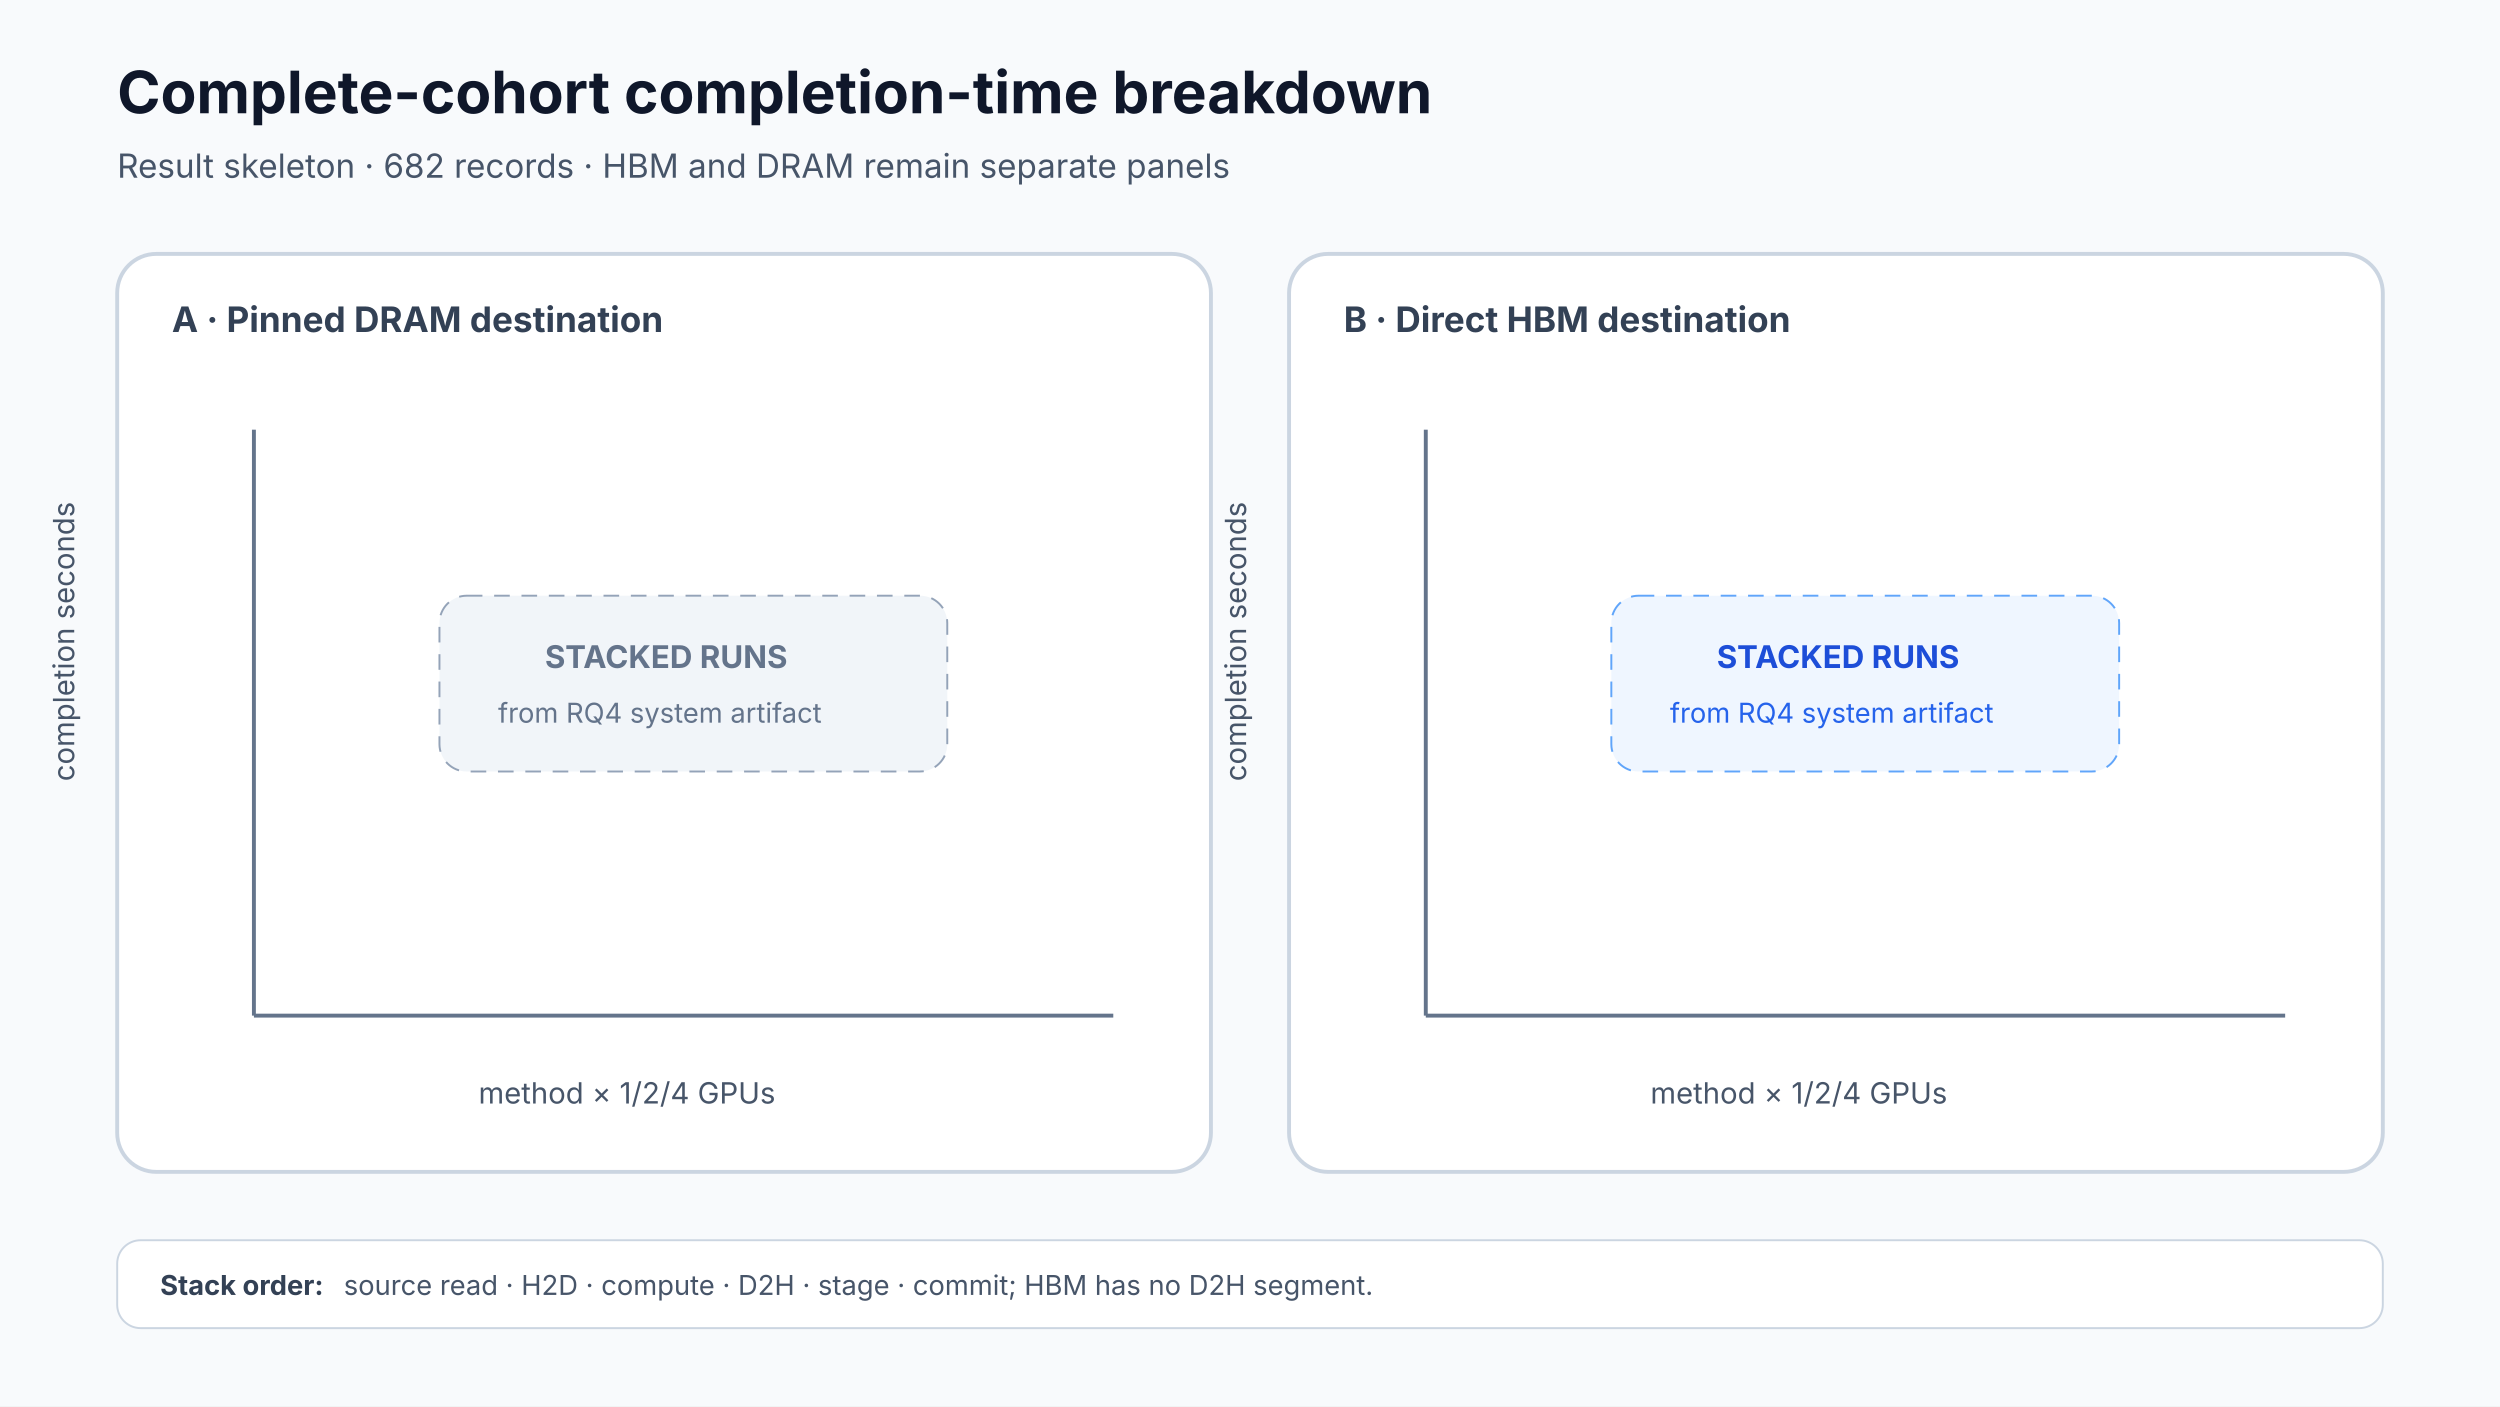
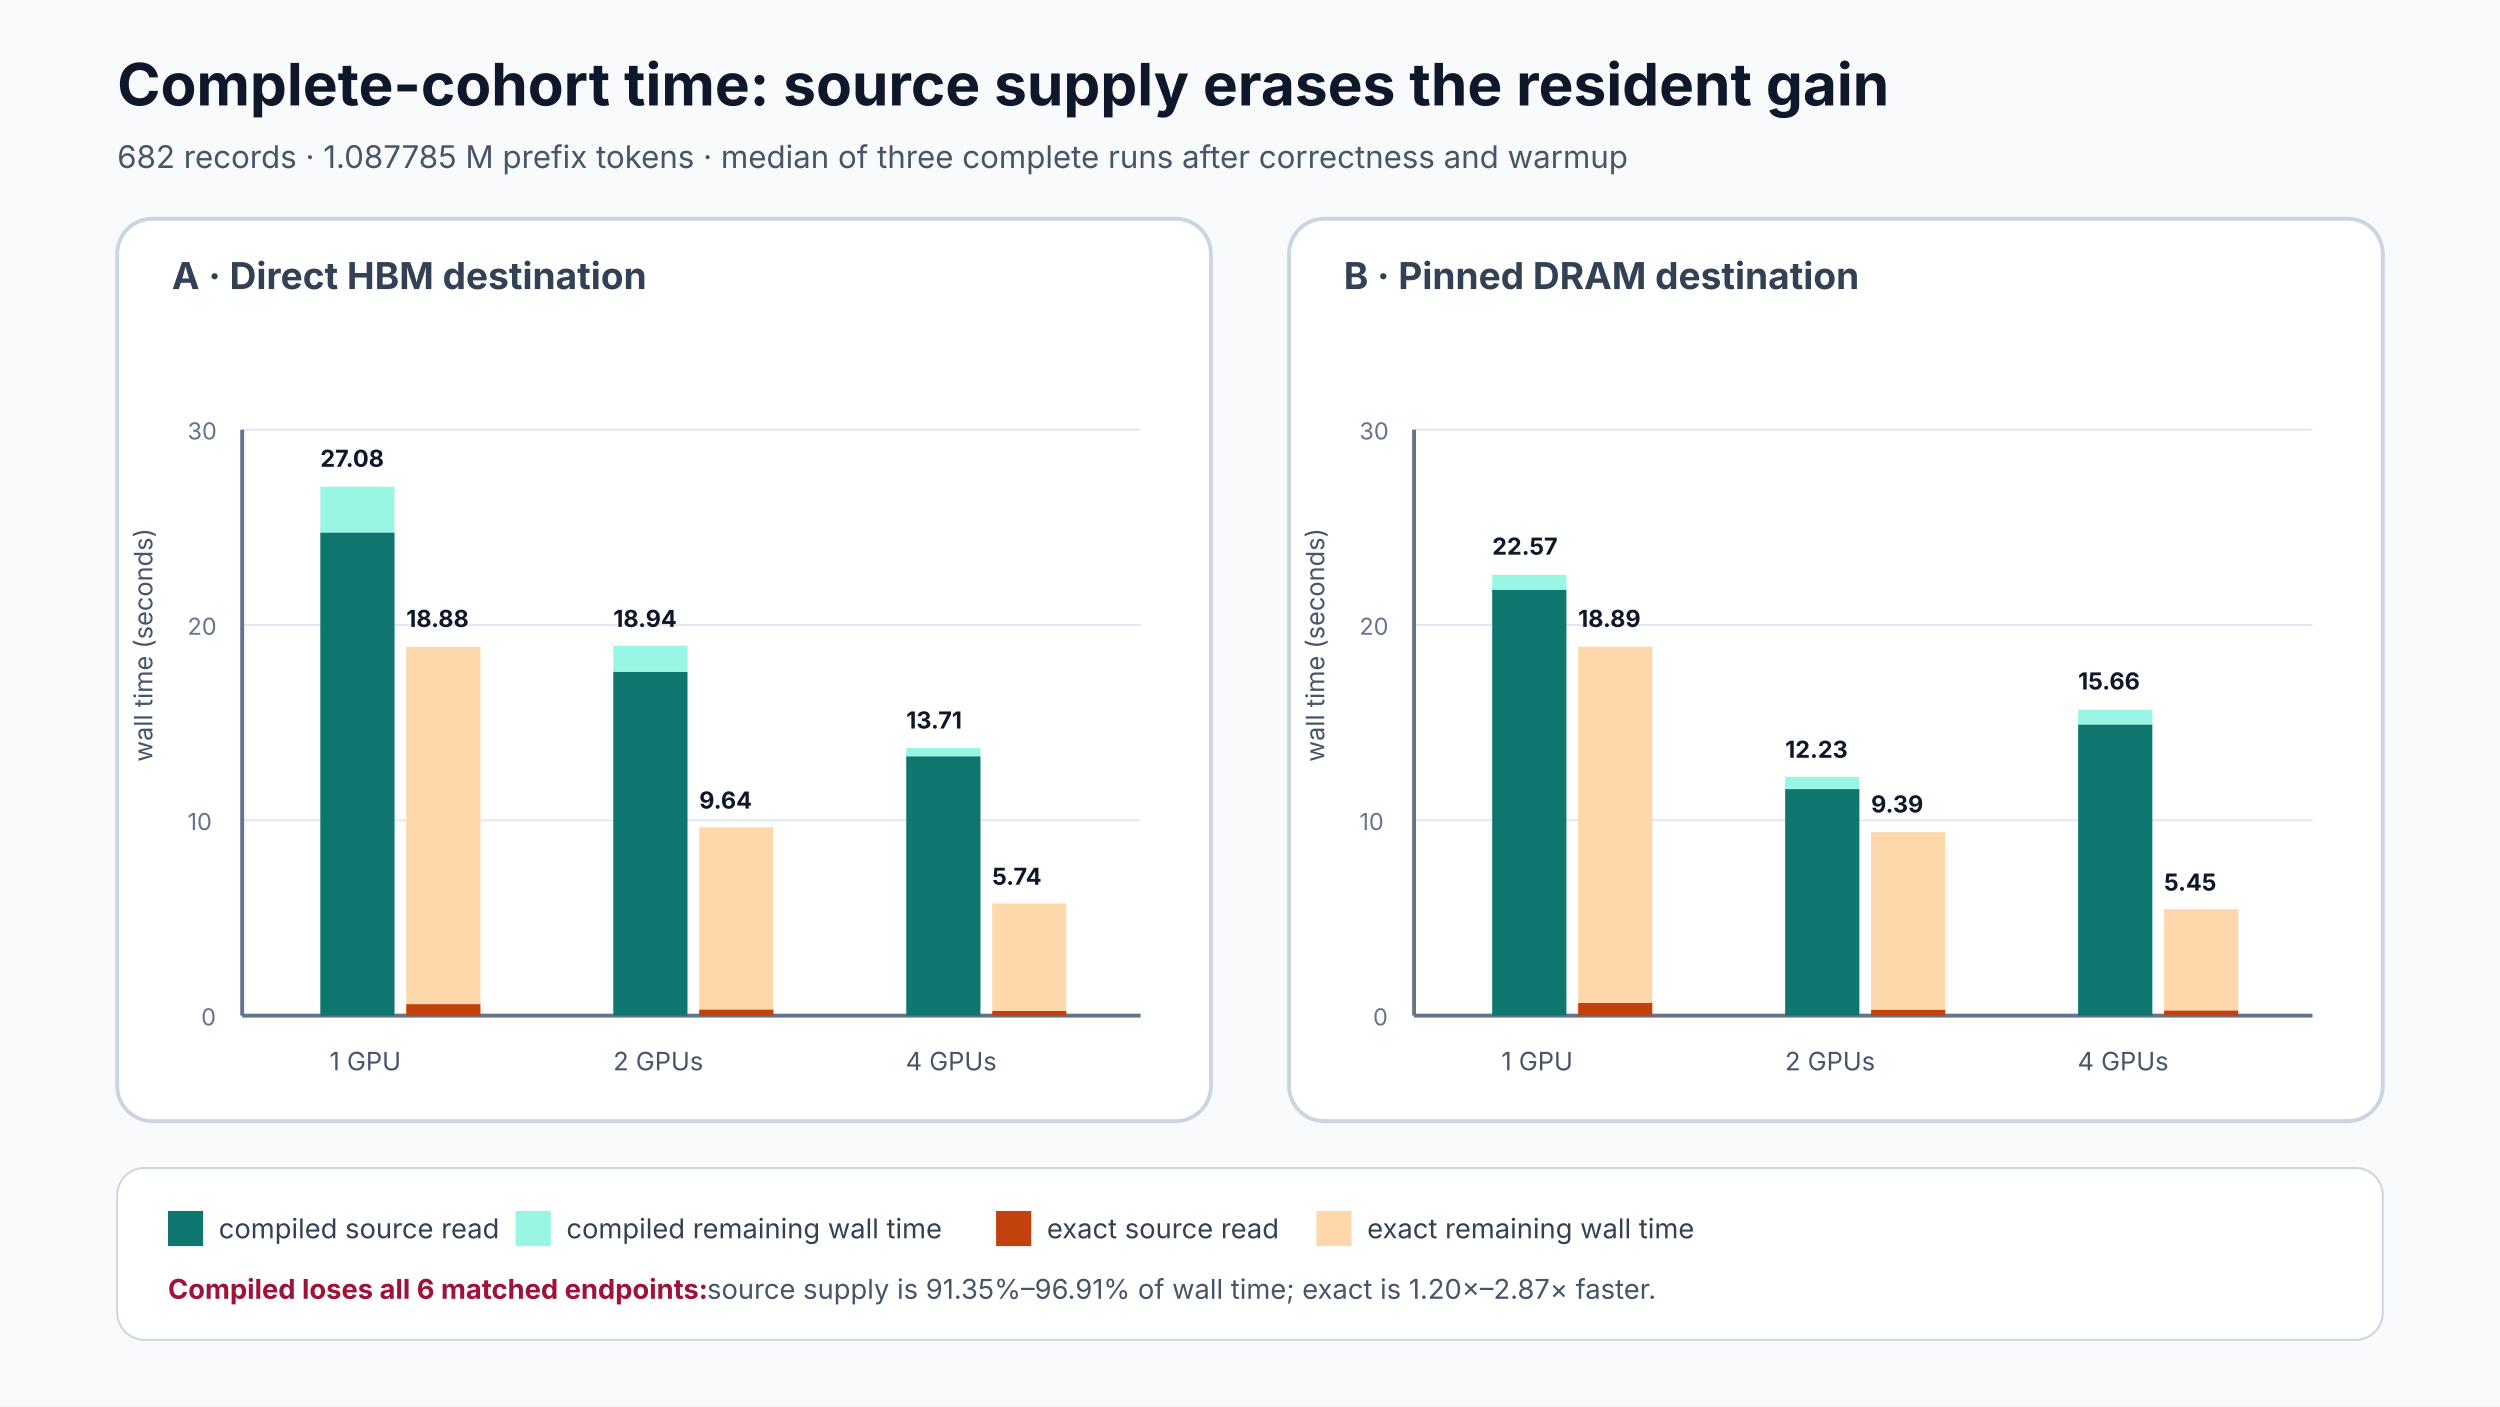
<svg xmlns="http://www.w3.org/2000/svg" width="1280" height="720" viewBox="0 0 1280 720">
  <rect width="1280" height="720" fill="#f8fafc" />
-   <text x="60" y="58" font-family="Inter,Arial,sans-serif" font-size="30" font-weight="700" fill="#0f172a">Complete-cohort completion-time breakdown</text>
-   <text x="60" y="91" font-family="Inter,Arial,sans-serif" font-size="17" fill="#475569">Result skeleton · 682 records · HBM and DRAM remain separate panels</text>
-   <rect x="60" y="130" width="560" height="470" rx="20" fill="#ffffff" stroke="#cbd5e1" stroke-width="2" />
-   <text x="88" y="170" font-family="Inter,Arial,sans-serif" font-size="18" font-weight="700" fill="#334155">A · Pinned DRAM destination</text>
-   <line x1="130" y1="520" x2="570" y2="520" stroke="#64748b" stroke-width="2" />
-   <line x1="130" y1="220" x2="130" y2="520" stroke="#64748b" stroke-width="2" />
-   <text x="245" y="565" font-family="Inter,Arial,sans-serif" font-size="15" fill="#475569">method × 1/2/4 GPUs</text>
-   <text x="38" y="400" transform="rotate(-90 38 400)" font-family="Inter,Arial,sans-serif" font-size="15" fill="#475569">completion seconds</text>
-   <rect x="225" y="305" width="260" height="90" rx="14" fill="#f1f5f9" stroke="#94a3b8" stroke-dasharray="8 6" />
-   <text x="279" y="342" font-family="Inter,Arial,sans-serif" font-size="16" font-weight="700" fill="#64748b">STACKED RUNS</text>
-   <text x="255" y="370" font-family="Inter,Arial,sans-serif" font-size="14" fill="#64748b">from RQ4 system artifact</text>
-   <rect x="660" y="130" width="560" height="470" rx="20" fill="#ffffff" stroke="#cbd5e1" stroke-width="2" />
-   <text x="688" y="170" font-family="Inter,Arial,sans-serif" font-size="18" font-weight="700" fill="#334155">B · Direct HBM destination</text>
-   <line x1="730" y1="520" x2="1170" y2="520" stroke="#64748b" stroke-width="2" />
-   <line x1="730" y1="220" x2="730" y2="520" stroke="#64748b" stroke-width="2" />
-   <text x="845" y="565" font-family="Inter,Arial,sans-serif" font-size="15" fill="#475569">method × 1/2/4 GPUs</text>
-   <text x="638" y="400" transform="rotate(-90 638 400)" font-family="Inter,Arial,sans-serif" font-size="15" fill="#475569">completion seconds</text>
-   <rect x="825" y="305" width="260" height="90" rx="14" fill="#eff6ff" stroke="#60a5fa" stroke-dasharray="8 6" />
-   <text x="879" y="342" font-family="Inter,Arial,sans-serif" font-size="16" font-weight="700" fill="#1d4ed8">STACKED RUNS</text>
-   <text x="855" y="370" font-family="Inter,Arial,sans-serif" font-size="14" fill="#2563eb">from RQ4 system artifact</text>
-   <rect x="60" y="635" width="1160" height="45" rx="12" fill="#ffffff" stroke="#cbd5e1" />
-   <text x="82" y="663" font-family="Inter,Arial,sans-serif" font-size="14" font-weight="700" fill="#334155">Stack order:</text>
-   <text x="176" y="663" font-family="Inter,Arial,sans-serif" font-size="14" fill="#475569">source read · H2D · compute · D2H · stage · commit; HBM has no D2H segment.</text>
+   <text x="60" y="54" font-family="Inter,Arial,sans-serif" font-size="30" font-weight="700" fill="#0f172a">Complete-cohort time: source supply erases the resident gain</text>
+   <text x="60" y="86" font-family="Inter,Arial,sans-serif" font-size="16" fill="#475569">682 records · 1.087785 M prefix tokens · median of three complete runs after correctness and warmup</text>
+   <rect x="60" y="112" width="560" height="462" rx="18" fill="#ffffff" stroke="#cbd5e1" stroke-width="2" />
+   <text x="88" y="148" font-family="Inter,Arial,sans-serif" font-size="19" font-weight="700" fill="#334155">A · Direct HBM destination</text>
+   <line x1="124" y1="520" x2="584" y2="520" stroke="#64748b" stroke-width="2" />
+   <line x1="124" y1="220" x2="584" y2="220" stroke="#e2e8f0" />
+   <line x1="124" y1="320" x2="584" y2="320" stroke="#e2e8f0" />
+   <line x1="124" y1="420" x2="584" y2="420" stroke="#e2e8f0" />
+   <line x1="124" y1="220" x2="124" y2="520" stroke="#64748b" stroke-width="2" />
+   <text x="103" y="525" font-family="Inter,Arial,sans-serif" font-size="12" fill="#64748b">0</text>
+   <text x="96" y="425" font-family="Inter,Arial,sans-serif" font-size="12" fill="#64748b">10</text>
+   <text x="96" y="325" font-family="Inter,Arial,sans-serif" font-size="12" fill="#64748b">20</text>
+   <text x="96" y="225" font-family="Inter,Arial,sans-serif" font-size="12" fill="#64748b">30</text>
+   <text x="78" y="390" transform="rotate(-90 78 390)" font-family="Inter,Arial,sans-serif" font-size="13" fill="#475569">wall time (seconds)</text>
+   <rect x="164" y="272.6" width="38" height="247.4" fill="#0f766e" />
+   <rect x="164" y="249.2" width="38" height="23.4" fill="#99f6e4" />
+   <rect x="208" y="514.1" width="38" height="5.9" fill="#c2410c" />
+   <rect x="208" y="331.2" width="38" height="182.9" fill="#fed7aa" />
+   <text x="164" y="239" font-family="Inter,Arial,sans-serif" font-size="12" font-weight="700" fill="#0f172a">27.08</text>
+   <text x="208" y="321" font-family="Inter,Arial,sans-serif" font-size="12" font-weight="700" fill="#0f172a">18.88</text>
+   <rect x="314" y="343.9" width="38" height="176.1" fill="#0f766e" />
+   <rect x="314" y="330.6" width="38" height="13.3" fill="#99f6e4" />
+   <rect x="358" y="516.8" width="38" height="3.2" fill="#c2410c" />
+   <rect x="358" y="423.6" width="38" height="93.2" fill="#fed7aa" />
+   <text x="314" y="321" font-family="Inter,Arial,sans-serif" font-size="12" font-weight="700" fill="#0f172a">18.94</text>
+   <text x="358" y="414" font-family="Inter,Arial,sans-serif" font-size="12" font-weight="700" fill="#0f172a">9.64</text>
+   <rect x="464" y="387.2" width="38" height="132.8" fill="#0f766e" />
+   <rect x="464" y="382.9" width="38" height="4.3" fill="#99f6e4" />
+   <rect x="508" y="517.6" width="38" height="2.4" fill="#c2410c" />
+   <rect x="508" y="462.6" width="38" height="55.0" fill="#fed7aa" />
+   <text x="464" y="373" font-family="Inter,Arial,sans-serif" font-size="12" font-weight="700" fill="#0f172a">13.71</text>
+   <text x="508" y="453" font-family="Inter,Arial,sans-serif" font-size="12" font-weight="700" fill="#0f172a">5.74</text>
+   <text x="187" y="548" font-family="Inter,Arial,sans-serif" font-size="13" text-anchor="middle" fill="#475569">1 GPU</text>
+   <text x="337" y="548" font-family="Inter,Arial,sans-serif" font-size="13" text-anchor="middle" fill="#475569">2 GPUs</text>
+   <text x="487" y="548" font-family="Inter,Arial,sans-serif" font-size="13" text-anchor="middle" fill="#475569">4 GPUs</text>
+   <rect x="660" y="112" width="560" height="462" rx="18" fill="#ffffff" stroke="#cbd5e1" stroke-width="2" />
+   <text x="688" y="148" font-family="Inter,Arial,sans-serif" font-size="19" font-weight="700" fill="#334155">B · Pinned DRAM destination</text>
+   <line x1="724" y1="520" x2="1184" y2="520" stroke="#64748b" stroke-width="2" />
+   <line x1="724" y1="220" x2="1184" y2="220" stroke="#e2e8f0" />
+   <line x1="724" y1="320" x2="1184" y2="320" stroke="#e2e8f0" />
+   <line x1="724" y1="420" x2="1184" y2="420" stroke="#e2e8f0" />
+   <line x1="724" y1="220" x2="724" y2="520" stroke="#64748b" stroke-width="2" />
+   <text x="703" y="525" font-family="Inter,Arial,sans-serif" font-size="12" fill="#64748b">0</text>
+   <text x="696" y="425" font-family="Inter,Arial,sans-serif" font-size="12" fill="#64748b">10</text>
+   <text x="696" y="325" font-family="Inter,Arial,sans-serif" font-size="12" fill="#64748b">20</text>
+   <text x="696" y="225" font-family="Inter,Arial,sans-serif" font-size="12" fill="#64748b">30</text>
+   <text x="678" y="390" transform="rotate(-90 678 390)" font-family="Inter,Arial,sans-serif" font-size="13" fill="#475569">wall time (seconds)</text>
+   <rect x="764" y="301.9" width="38" height="218.1" fill="#0f766e" />
+   <rect x="764" y="294.3" width="38" height="7.6" fill="#99f6e4" />
+   <rect x="808" y="513.4" width="38" height="6.6" fill="#c2410c" />
+   <rect x="808" y="331.1" width="38" height="182.3" fill="#fed7aa" />
+   <text x="764" y="284" font-family="Inter,Arial,sans-serif" font-size="12" font-weight="700" fill="#0f172a">22.57</text>
+   <text x="808" y="321" font-family="Inter,Arial,sans-serif" font-size="12" font-weight="700" fill="#0f172a">18.89</text>
+   <rect x="914" y="404.0" width="38" height="116.0" fill="#0f766e" />
+   <rect x="914" y="397.7" width="38" height="6.3" fill="#99f6e4" />
+   <rect x="958" y="516.9" width="38" height="3.1" fill="#c2410c" />
+   <rect x="958" y="426.1" width="38" height="90.8" fill="#fed7aa" />
+   <text x="914" y="388" font-family="Inter,Arial,sans-serif" font-size="12" font-weight="700" fill="#0f172a">12.23</text>
+   <text x="958" y="416" font-family="Inter,Arial,sans-serif" font-size="12" font-weight="700" fill="#0f172a">9.39</text>
+   <rect x="1064" y="370.9" width="38" height="149.1" fill="#0f766e" />
+   <rect x="1064" y="363.4" width="38" height="7.5" fill="#99f6e4" />
+   <rect x="1108" y="517.3" width="38" height="2.7" fill="#c2410c" />
+   <rect x="1108" y="465.5" width="38" height="51.8" fill="#fed7aa" />
+   <text x="1064" y="353" font-family="Inter,Arial,sans-serif" font-size="12" font-weight="700" fill="#0f172a">15.66</text>
+   <text x="1108" y="456" font-family="Inter,Arial,sans-serif" font-size="12" font-weight="700" fill="#0f172a">5.45</text>
+   <text x="787" y="548" font-family="Inter,Arial,sans-serif" font-size="13" text-anchor="middle" fill="#475569">1 GPU</text>
+   <text x="937" y="548" font-family="Inter,Arial,sans-serif" font-size="13" text-anchor="middle" fill="#475569">2 GPUs</text>
+   <text x="1087" y="548" font-family="Inter,Arial,sans-serif" font-size="13" text-anchor="middle" fill="#475569">4 GPUs</text>
+   <rect x="60" y="598" width="1160" height="88" rx="14" fill="#ffffff" stroke="#cbd5e1" />
+   <rect x="86" y="620" width="18" height="18" fill="#0f766e" />
+   <text x="112" y="634" font-family="Inter,Arial,sans-serif" font-size="14" fill="#334155">compiled source read</text>
+   <rect x="264" y="620" width="18" height="18" fill="#99f6e4" />
+   <text x="290" y="634" font-family="Inter,Arial,sans-serif" font-size="14" fill="#334155">compiled remaining wall time</text>
+   <rect x="510" y="620" width="18" height="18" fill="#c2410c" />
+   <text x="536" y="634" font-family="Inter,Arial,sans-serif" font-size="14" fill="#334155">exact source read</text>
+   <rect x="674" y="620" width="18" height="18" fill="#fed7aa" />
+   <text x="700" y="634" font-family="Inter,Arial,sans-serif" font-size="14" fill="#334155">exact remaining wall time</text>
+   <text x="86" y="665" font-family="Inter,Arial,sans-serif" font-size="14" font-weight="700" fill="#9f1239">Compiled loses all 6 matched endpoints:</text>
+   <text x="362" y="665" font-family="Inter,Arial,sans-serif" font-size="14" fill="#475569">source supply is 91.35%–96.91% of wall time; exact is 1.20×–2.87× faster.</text>
</svg>
